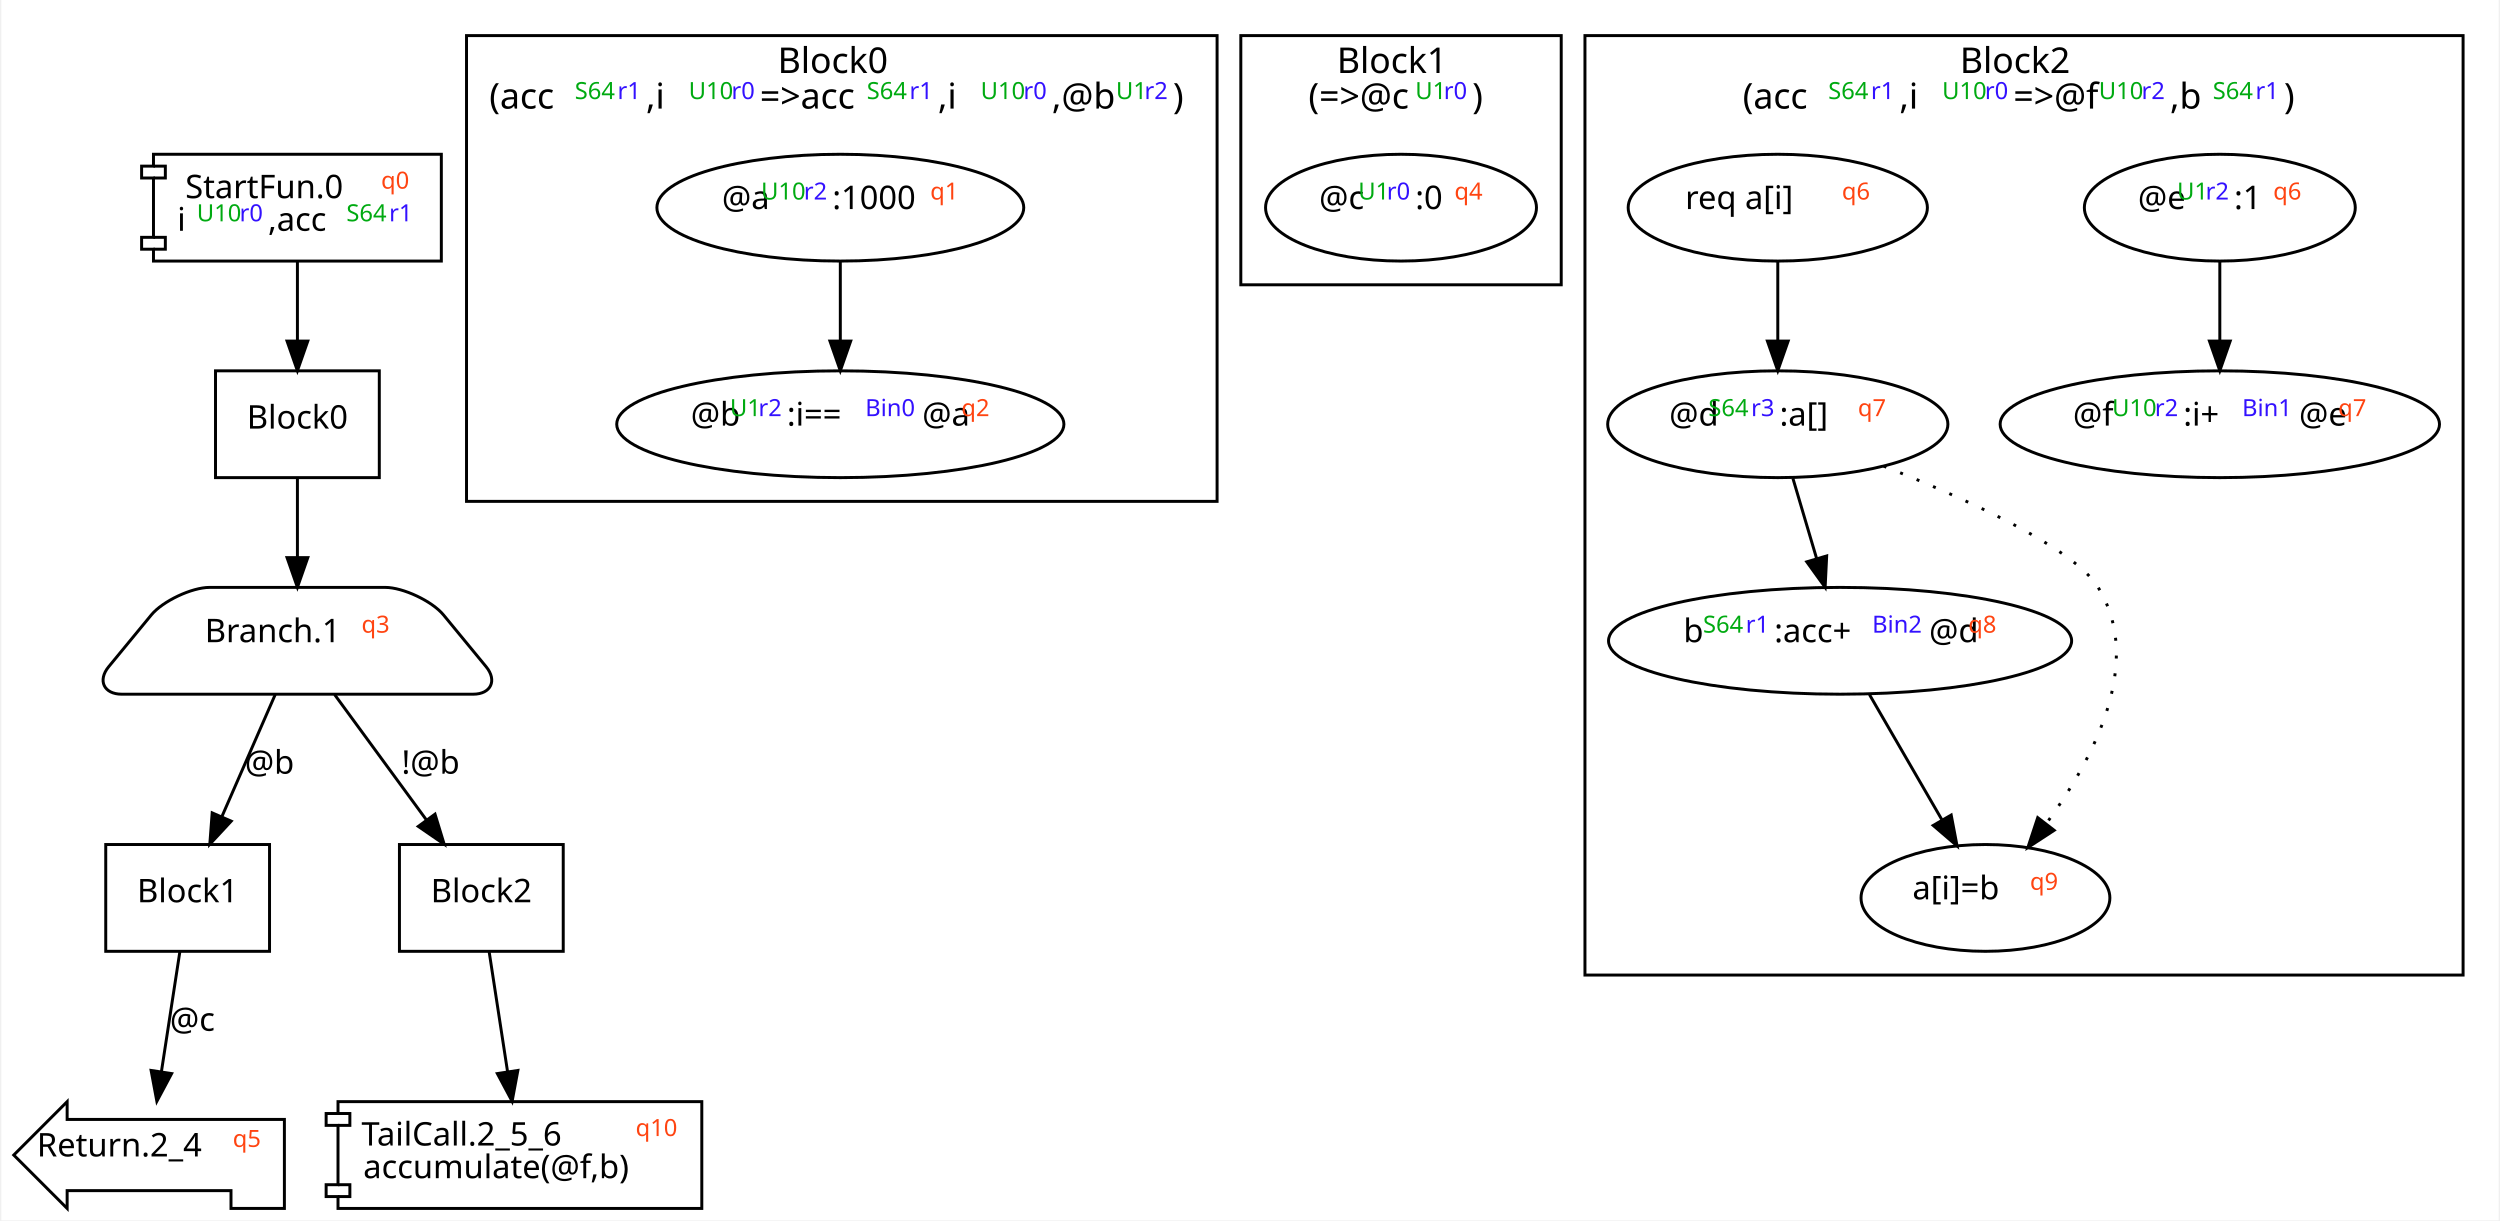
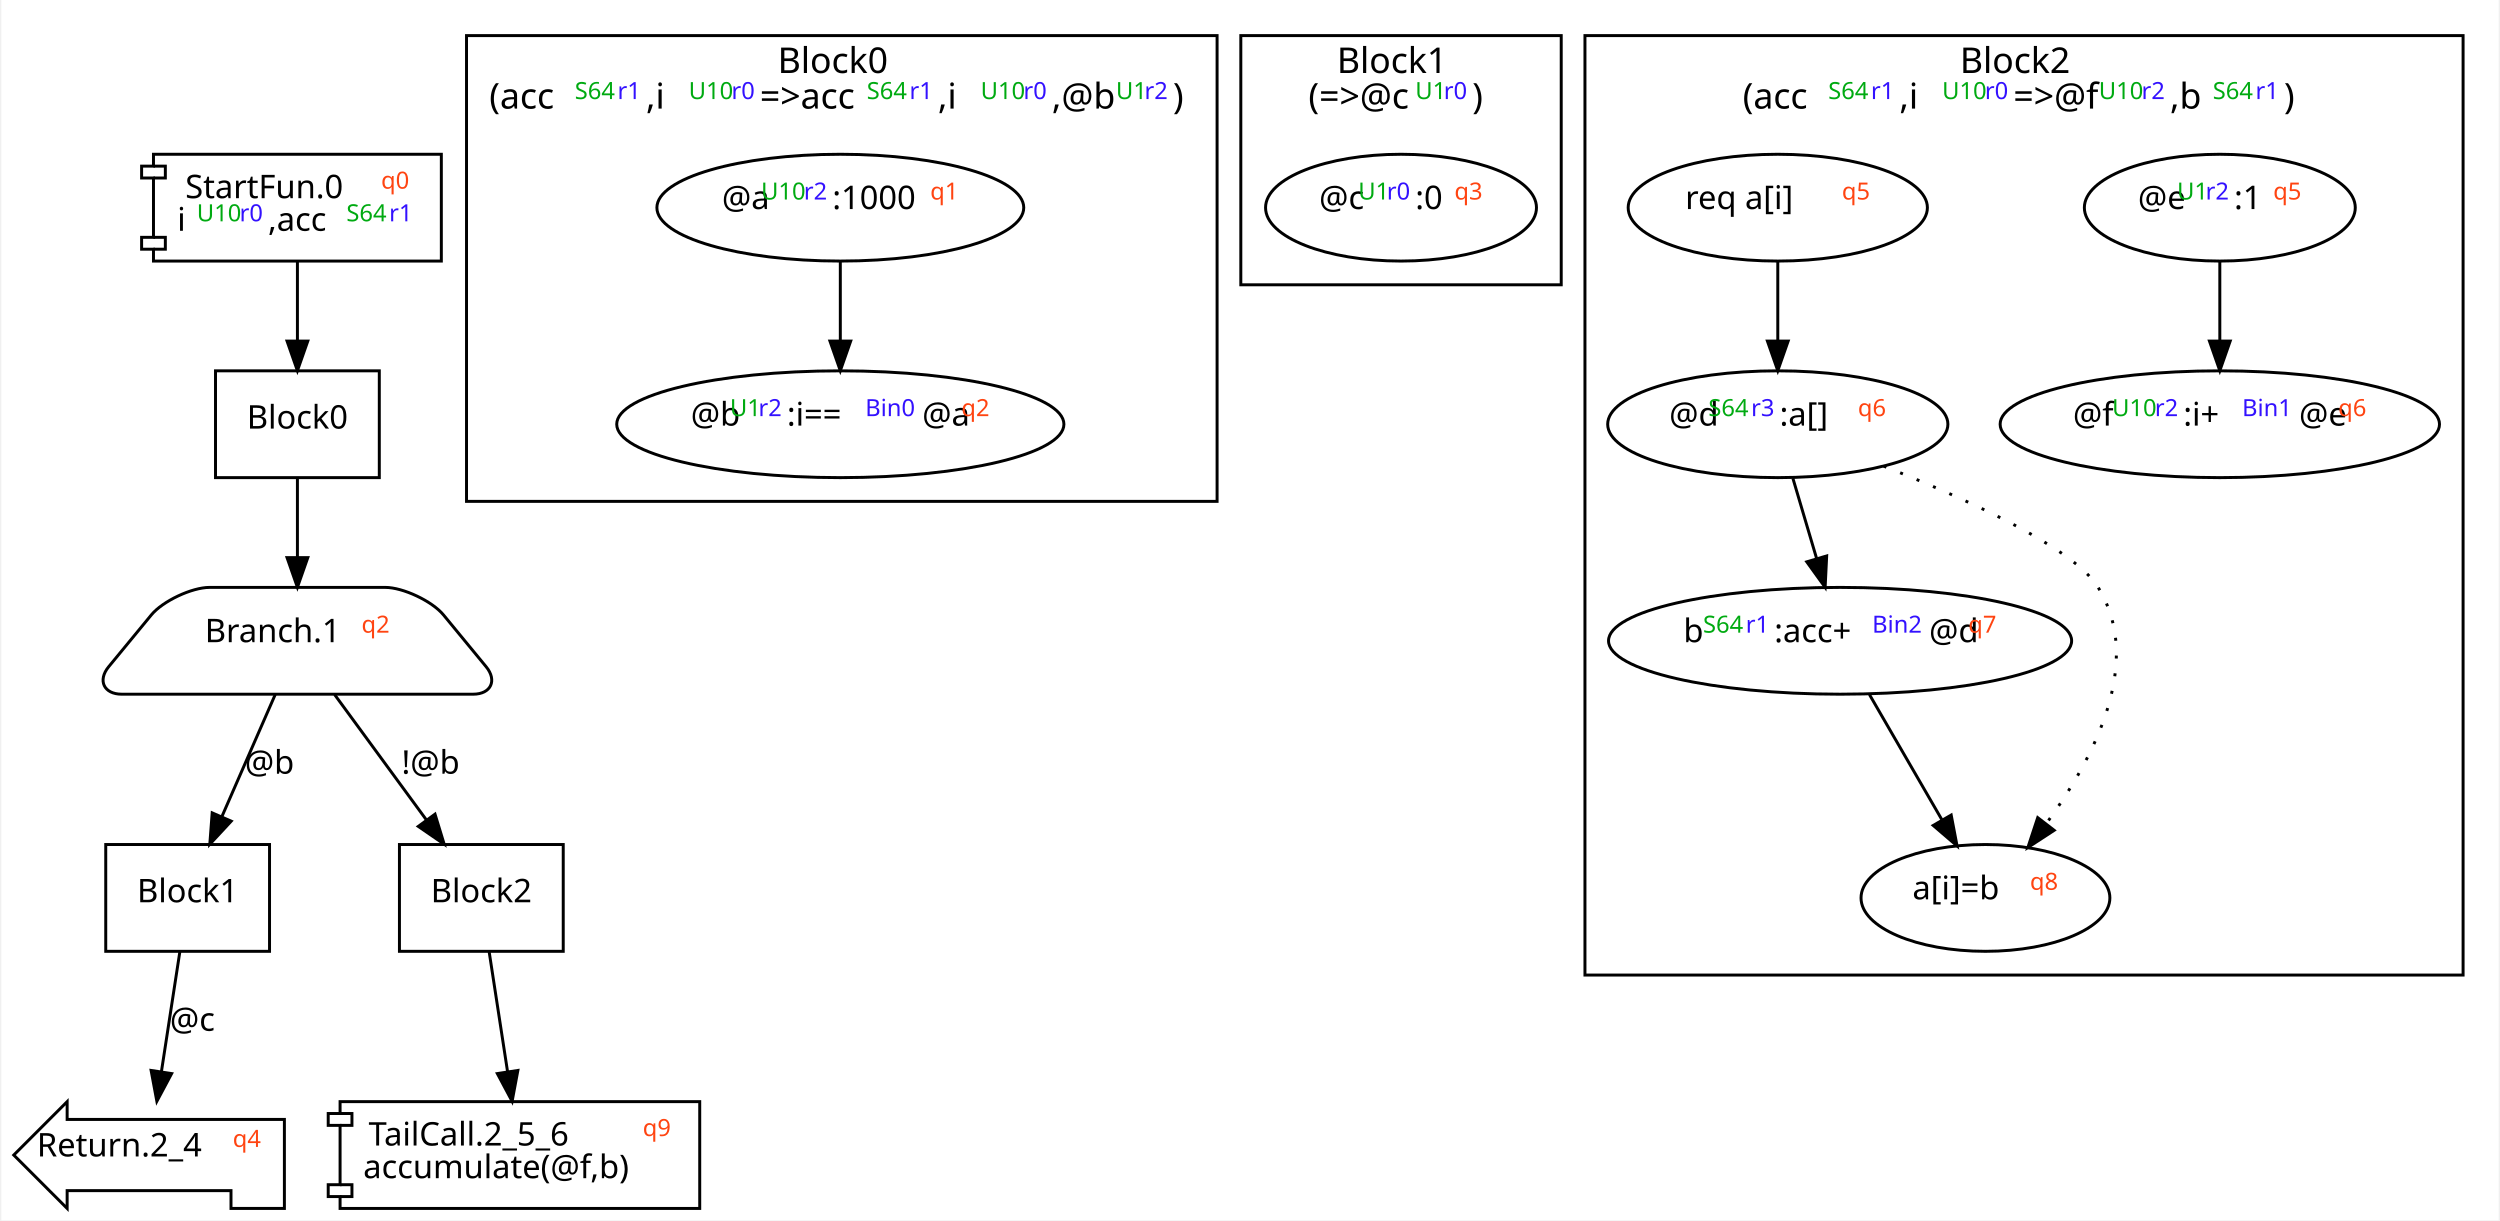
<svg xmlns="http://www.w3.org/2000/svg" width="842pt" height="411pt" viewBox="0.00 0.00 841.81 411.34">
  <g id="graph0" class="graph" transform="scale(1 1) rotate(0) translate(4 407.34)">
    <polygon fill="white" stroke="transparent" points="-4,4 -4,-407.34 837.81,-407.34 837.81,4 -4,4" />
    <g id="clust1" class="cluster">
      <polygon fill="none" stroke="black" points="152.81,-238.34 152.81,-395.34 405.81,-395.34 405.81,-238.34 152.81,-238.34" />
      <text text-anchor="start" x="257.7" y="-382.74" font-family="Monaco" font-size="12.00">Block0</text>
      <text text-anchor="start" x="160.49" y="-370.74" font-family="Monaco" font-size="12.00">(acc</text>
      <text text-anchor="start" x="189.29" y="-370.74" font-family="Monaco" baseline-shift="super" font-size="8.00" fill="#00aa11">S64</text>
      <text text-anchor="start" x="203.69" y="-370.74" font-family="Monaco" baseline-shift="super" font-size="8.00" fill="#3311ff">r1</text>
      <text text-anchor="start" x="213.3" y="-370.74" font-family="Monaco" font-size="12.00">,i</text>
      <text text-anchor="start" x="227.7" y="-370.74" font-family="Monaco" baseline-shift="super" font-size="8.00" fill="#00aa11">U10</text>
      <text text-anchor="start" x="242.1" y="-370.74" font-family="Monaco" baseline-shift="super" font-size="8.00" fill="#3311ff">r0</text>
      <text text-anchor="start" x="251.7" y="-370.74" font-family="Monaco" font-size="12.00">=&gt;acc</text>
      <text text-anchor="start" x="287.71" y="-370.74" font-family="Monaco" baseline-shift="super" font-size="8.00" fill="#00aa11">S64</text>
      <text text-anchor="start" x="302.11" y="-370.74" font-family="Monaco" baseline-shift="super" font-size="8.00" fill="#3311ff">r1</text>
      <text text-anchor="start" x="311.71" y="-370.74" font-family="Monaco" font-size="12.00">,i</text>
      <text text-anchor="start" x="326.11" y="-370.74" font-family="Monaco" baseline-shift="super" font-size="8.00" fill="#00aa11">U10</text>
      <text text-anchor="start" x="340.52" y="-370.74" font-family="Monaco" baseline-shift="super" font-size="8.00" fill="#3311ff">r0</text>
      <text text-anchor="start" x="350.12" y="-370.74" font-family="Monaco" font-size="12.00">,@b</text>
      <text text-anchor="start" x="371.72" y="-370.74" font-family="Monaco" baseline-shift="super" font-size="8.00" fill="#00aa11">U1</text>
      <text text-anchor="start" x="381.32" y="-370.74" font-family="Monaco" baseline-shift="super" font-size="8.00" fill="#3311ff">r2</text>
      <text text-anchor="start" x="390.92" y="-370.74" font-family="Monaco" font-size="12.00">)</text>
    </g>
    <g id="clust2" class="cluster">
      <polygon fill="none" stroke="black" points="413.81,-311.34 413.81,-395.34 521.81,-395.34 521.81,-311.34 413.81,-311.34" />
      <text text-anchor="start" x="446.2" y="-382.74" font-family="Monaco" font-size="12.00">Block1</text>
      <text text-anchor="start" x="436.6" y="-370.74" font-family="Monaco" font-size="12.00">(=&gt;@c</text>
      <text text-anchor="start" x="472.61" y="-370.74" font-family="Monaco" baseline-shift="super" font-size="8.00" fill="#00aa11">U1</text>
      <text text-anchor="start" x="482.21" y="-370.74" font-family="Monaco" baseline-shift="super" font-size="8.00" fill="#3311ff">r0</text>
      <text text-anchor="start" x="491.81" y="-370.74" font-family="Monaco" font-size="12.00">)</text>
    </g>
    <g id="clust3" class="cluster">
      <polygon fill="none" stroke="black" points="529.81,-78.67 529.81,-395.34 825.81,-395.34 825.81,-78.67 529.81,-78.67" />
      <text text-anchor="start" x="656.2" y="-382.74" font-family="Monaco" font-size="12.00">Block2</text>
      <text text-anchor="start" x="582.99" y="-370.74" font-family="Monaco" font-size="12.00">(acc</text>
      <text text-anchor="start" x="611.8" y="-370.74" font-family="Monaco" baseline-shift="super" font-size="8.00" fill="#00aa11">S64</text>
      <text text-anchor="start" x="626.2" y="-370.74" font-family="Monaco" baseline-shift="super" font-size="8.00" fill="#3311ff">r1</text>
      <text text-anchor="start" x="635.8" y="-370.74" font-family="Monaco" font-size="12.00">,i</text>
      <text text-anchor="start" x="650.2" y="-370.74" font-family="Monaco" baseline-shift="super" font-size="8.00" fill="#00aa11">U10</text>
      <text text-anchor="start" x="664.6" y="-370.74" font-family="Monaco" baseline-shift="super" font-size="8.00" fill="#3311ff">r0</text>
      <text text-anchor="start" x="674.21" y="-370.74" font-family="Monaco" font-size="12.00">=&gt;@f</text>
      <text text-anchor="start" x="703.01" y="-370.74" font-family="Monaco" baseline-shift="super" font-size="8.00" fill="#00aa11">U10</text>
      <text text-anchor="start" x="717.41" y="-370.74" font-family="Monaco" baseline-shift="super" font-size="8.00" fill="#3311ff">r2</text>
      <text text-anchor="start" x="727.01" y="-370.74" font-family="Monaco" font-size="12.00">,b</text>
      <text text-anchor="start" x="741.42" y="-370.74" font-family="Monaco" baseline-shift="super" font-size="8.00" fill="#00aa11">S64</text>
      <text text-anchor="start" x="755.82" y="-370.74" font-family="Monaco" baseline-shift="super" font-size="8.00" fill="#3311ff">r1</text>
      <text text-anchor="start" x="765.42" y="-370.74" font-family="Monaco" font-size="12.00">)</text>
    </g>
    <g id="node1" class="node">
      <polygon fill="none" stroke="black" points="144.32,-355.34 47.29,-355.34 47.29,-351.34 43.29,-351.34 43.29,-347.34 47.29,-347.34 47.29,-327.34 43.29,-327.34 43.29,-323.34 47.29,-323.34 47.29,-319.34 144.32,-319.34 144.32,-355.34" />
      <polyline fill="none" stroke="black" points="47.29,-351.34 51.29,-351.34 51.29,-347.34 47.29,-347.34 " />
      <polyline fill="none" stroke="black" points="47.29,-327.34 51.29,-327.34 51.29,-323.34 47.29,-323.34 " />
      <text text-anchor="start" x="58" y="-340.54" font-family="Monaco" font-size="11.00">StartFun.0</text>
      <text text-anchor="start" x="124.01" y="-340.54" font-family="Monaco" baseline-shift="super" font-size="8.00" fill="#ff4411">q0</text>
      <text text-anchor="start" x="55.3" y="-329.54" font-family="Monaco" font-size="11.00">i</text>
      <text text-anchor="start" x="61.9" y="-329.54" font-family="Monaco" baseline-shift="super" font-size="8.00" fill="#00aa11">U10</text>
      <text text-anchor="start" x="76.3" y="-329.54" font-family="Monaco" baseline-shift="super" font-size="8.00" fill="#3311ff">r0</text>
      <text text-anchor="start" x="85.9" y="-329.54" font-family="Monaco" font-size="11.00">,acc</text>
      <text text-anchor="start" x="112.31" y="-329.54" font-family="Monaco" baseline-shift="super" font-size="8.00" fill="#00aa11">S64</text>
      <text text-anchor="start" x="126.71" y="-329.54" font-family="Monaco" baseline-shift="super" font-size="8.00" fill="#3311ff">r1</text>
    </g>
    <g id="node2" class="node">
      <polygon fill="none" stroke="black" points="123.41,-282.34 68.2,-282.34 68.2,-246.34 123.41,-246.34 123.41,-282.34" />
      <text text-anchor="middle" x="95.81" y="-262.87" font-family="Monaco" font-size="11.00">Block0</text>
    </g>
    <g id="edge1" class="edge">
      <path fill="none" stroke="black" d="M95.81,-319.15C95.81,-311.13 95.81,-301.38 95.81,-292.41" />
      <polygon fill="black" stroke="black" points="99.31,-292.37 95.81,-282.37 92.31,-292.37 99.31,-292.37" />
    </g>
    <g id="node3" class="node">
      <path fill="none" stroke="black" d="M125.41,-209.34C125.41,-209.34 66.2,-209.34 66.2,-209.34 60.2,-209.34 50.39,-204.7 46.57,-200.07 46.57,-200.07 32.19,-182.6 32.19,-182.6 28.38,-177.97 30.57,-173.34 36.57,-173.34 36.57,-173.34 155.05,-173.34 155.05,-173.34 161.05,-173.34 163.23,-177.97 159.42,-182.6 159.42,-182.6 145.04,-200.07 145.04,-200.07 141.23,-204.7 131.41,-209.34 125.41,-209.34" />
      <text text-anchor="start" x="64.6" y="-190.87" font-family="Monaco" font-size="11.00">Branch.1</text>
-       <text text-anchor="start" x="117.41" y="-190.87" font-family="Monaco" baseline-shift="super" font-size="8.00" fill="#ff4411">q3</text>
+       <text text-anchor="start" x="117.41" y="-190.87" font-family="Monaco" baseline-shift="super" font-size="8.00" fill="#ff4411">q2</text>
    </g>
    <g id="edge2" class="edge">
      <path fill="none" stroke="black" d="M95.81,-246.15C95.81,-238.13 95.81,-228.38 95.81,-219.41" />
      <polygon fill="black" stroke="black" points="99.31,-219.37 95.81,-209.37 92.31,-219.37 99.31,-219.37" />
    </g>
    <g id="node4" class="node">
      <polygon fill="none" stroke="black" points="86.41,-122.67 31.2,-122.67 31.2,-86.67 86.41,-86.67 86.41,-122.67" />
      <text text-anchor="middle" x="58.81" y="-103.2" font-family="Monaco" font-size="11.00">Block1</text>
    </g>
    <g id="edge3" class="edge">
      <path fill="none" stroke="black" d="M88.32,-173.2C83.15,-161.38 76.19,-145.44 70.32,-132.01" />
      <polygon fill="black" stroke="black" points="73.49,-130.54 66.28,-122.78 67.08,-133.34 73.49,-130.54" />
      <text text-anchor="middle" x="86.41" y="-146.54" font-family="Monaco" font-size="11.00">@b</text>
    </g>
    <g id="node5" class="node">
      <polygon fill="none" stroke="black" points="185.41,-122.67 130.2,-122.67 130.2,-86.67 185.41,-86.67 185.41,-122.67" />
      <text text-anchor="middle" x="157.81" y="-103.2" font-family="Monaco" font-size="11.00">Block2</text>
    </g>
    <g id="edge4" class="edge">
      <path fill="none" stroke="black" d="M108.35,-173.2C117.26,-161.04 129.36,-144.51 139.37,-130.85" />
      <polygon fill="black" stroke="black" points="142.19,-132.91 145.28,-122.78 136.55,-128.78 142.19,-132.91" />
      <text text-anchor="middle" x="140.71" y="-146.54" font-family="Monaco" font-size="11.00">!@b</text>
    </g>
    <g id="node6" class="node">
      <polygon fill="none" stroke="black" points="91.42,-30 18.19,-30 18.19,-36 0.19,-18 18.19,0 18.19,-6 73.42,-6 73.42,0 91.42,0 91.42,-30" />
      <text text-anchor="start" x="8" y="-17.53" font-family="Monaco" font-size="11.00">Return.2_4</text>
-       <text text-anchor="start" x="74.01" y="-17.53" font-family="Monaco" baseline-shift="super" font-size="8.00" fill="#ff4411">q5</text>
+       <text text-anchor="start" x="74.01" y="-17.53" font-family="Monaco" baseline-shift="super" font-size="8.00" fill="#ff4411">q4</text>
    </g>
    <g id="edge5" class="edge">
      <path fill="none" stroke="black" d="M56.18,-86.53C54.4,-74.94 52.01,-59.39 49.97,-46.13" />
      <polygon fill="black" stroke="black" points="53.41,-45.46 48.43,-36.11 46.49,-46.52 53.41,-45.46" />
      <text text-anchor="middle" x="60.41" y="-59.87" font-family="Monaco" font-size="11.00">@c</text>
    </g>
    <g id="node7" class="node">
-       <polygon fill="none" stroke="black" points="232.12,-36 109.49,-36 109.49,-32 105.49,-32 105.49,-28 109.49,-28 109.49,-8 105.49,-8 105.49,-4 109.49,-4 109.49,0 232.12,0 232.12,-36" />
-       <polyline fill="none" stroke="black" points="109.49,-32 113.49,-32 113.49,-28 109.49,-28 " />
-       <polyline fill="none" stroke="black" points="109.49,-8 113.49,-8 113.49,-4 109.49,-4 " />
-       <text text-anchor="start" x="117.4" y="-21.2" font-family="Monaco" font-size="11.00">TailCall.2_5_6</text>
-       <text text-anchor="start" x="209.81" y="-21.2" font-family="Monaco" baseline-shift="super" font-size="8.00" fill="#ff4411">q10</text>
+       <polygon fill="none" stroke="black" points="231.42,-36 110.19,-36 110.19,-32 106.19,-32 106.19,-28 110.19,-28 110.19,-8 106.19,-8 106.19,-4 110.19,-4 110.19,0 231.42,0 231.42,-36" />
+       <polyline fill="none" stroke="black" points="110.19,-32 114.19,-32 114.19,-28 110.19,-28 " />
+       <polyline fill="none" stroke="black" points="110.19,-8 114.19,-8 114.19,-4 110.19,-4 " />
+       <text text-anchor="start" x="119.8" y="-21.2" font-family="Monaco" font-size="11.00">TailCall.2_5_6</text>
+       <text text-anchor="start" x="212.21" y="-21.2" font-family="Monaco" baseline-shift="super" font-size="8.00" fill="#ff4411">q9</text>
      <text text-anchor="start" x="118" y="-10.2" font-family="Monaco" font-size="11.00">accumulate(@f,b)</text>
    </g>
    <g id="edge6" class="edge">
      <path fill="none" stroke="black" d="M160.44,-86.53C162.22,-74.94 164.6,-59.39 166.64,-46.13" />
      <polygon fill="black" stroke="black" points="170.12,-46.52 168.18,-36.11 163.2,-45.46 170.12,-46.52" />
    </g>
    <g id="node8" class="node">
      <ellipse fill="none" stroke="black" cx="278.81" cy="-337.34" rx="61.83" ry="18" />
      <text text-anchor="start" x="238.9" y="-336.87" font-family="Monaco" font-size="11.00">@a</text>
      <text text-anchor="start" x="252.1" y="-336.87" font-family="Monaco" baseline-shift="super" font-size="8.00" fill="#00aa11">U10</text>
      <text text-anchor="start" x="266.5" y="-336.87" font-family="Monaco" baseline-shift="super" font-size="8.00" fill="#3311ff">r2</text>
      <text text-anchor="start" x="276.11" y="-336.87" font-family="Monaco" font-size="11.00">:1000</text>
      <text text-anchor="start" x="309.11" y="-336.87" font-family="Monaco" baseline-shift="super" font-size="8.00" fill="#ff4411">q1</text>
    </g>
    <g id="node9" class="node">
      <ellipse fill="none" stroke="black" cx="278.81" cy="-264.34" rx="75.37" ry="18" />
      <text text-anchor="start" x="228.4" y="-263.87" font-family="Monaco" font-size="11.00">@b</text>
      <text text-anchor="start" x="241.6" y="-263.87" font-family="Monaco" baseline-shift="super" font-size="8.00" fill="#00aa11">U1</text>
      <text text-anchor="start" x="251.2" y="-263.87" font-family="Monaco" baseline-shift="super" font-size="8.00" fill="#3311ff">r2</text>
      <text text-anchor="start" x="260.8" y="-263.87" font-family="Monaco" font-size="11.00">:i==</text>
      <text text-anchor="start" x="287.21" y="-263.87" font-family="Monaco" baseline-shift="super" font-size="8.00" fill="#3311ff">Bin0</text>
      <text text-anchor="start" x="306.41" y="-263.87" font-family="Monaco" font-size="11.00">@a</text>
      <text text-anchor="start" x="319.61" y="-263.87" font-family="Monaco" baseline-shift="super" font-size="8.00" fill="#ff4411">q2</text>
    </g>
    <g id="edge7" class="edge">
      <path fill="none" stroke="black" d="M278.81,-319.15C278.81,-311.13 278.81,-301.38 278.81,-292.41" />
      <polygon fill="black" stroke="black" points="282.31,-292.37 278.81,-282.37 275.31,-292.37 282.31,-292.37" />
    </g>
    <g id="node10" class="node">
      <ellipse fill="none" stroke="black" cx="467.81" cy="-337.34" rx="45.66" ry="18" />
      <text text-anchor="start" x="440.2" y="-336.87" font-family="Monaco" font-size="11.00">@c</text>
      <text text-anchor="start" x="453.4" y="-336.87" font-family="Monaco" baseline-shift="super" font-size="8.00" fill="#00aa11">U1</text>
      <text text-anchor="start" x="463.01" y="-336.87" font-family="Monaco" baseline-shift="super" font-size="8.00" fill="#3311ff">r0</text>
      <text text-anchor="start" x="472.61" y="-336.87" font-family="Monaco" font-size="11.00">:0</text>
-       <text text-anchor="start" x="485.81" y="-336.87" font-family="Monaco" baseline-shift="super" font-size="8.00" fill="#ff4411">q4</text>
+       <text text-anchor="start" x="485.81" y="-336.87" font-family="Monaco" baseline-shift="super" font-size="8.00" fill="#ff4411">q3</text>
    </g>
    <g id="node11" class="node">
      <ellipse fill="none" stroke="black" cx="615.81" cy="-191.34" rx="78.05" ry="18" />
      <text text-anchor="start" x="563" y="-190.87" font-family="Monaco" font-size="11.00">b</text>
      <text text-anchor="start" x="569.6" y="-190.87" font-family="Monaco" baseline-shift="super" font-size="8.00" fill="#00aa11">S64</text>
      <text text-anchor="start" x="584" y="-190.87" font-family="Monaco" baseline-shift="super" font-size="8.00" fill="#3311ff">r1</text>
      <text text-anchor="start" x="593.6" y="-190.87" font-family="Monaco" font-size="11.00">:acc+</text>
      <text text-anchor="start" x="626.61" y="-190.87" font-family="Monaco" baseline-shift="super" font-size="8.00" fill="#3311ff">Bin2</text>
      <text text-anchor="start" x="645.81" y="-190.87" font-family="Monaco" font-size="11.00">@d</text>
-       <text text-anchor="start" x="659.01" y="-190.87" font-family="Monaco" baseline-shift="super" font-size="8.00" fill="#ff4411">q8</text>
+       <text text-anchor="start" x="659.01" y="-190.87" font-family="Monaco" baseline-shift="super" font-size="8.00" fill="#ff4411">q7</text>
    </g>
    <g id="node12" class="node">
      <ellipse fill="none" stroke="black" cx="664.81" cy="-104.67" rx="41.94" ry="18" />
      <text text-anchor="start" x="640.2" y="-104.2" font-family="Monaco" font-size="11.00">a[i]=b</text>
-       <text text-anchor="start" x="679.81" y="-104.2" font-family="Monaco" baseline-shift="super" font-size="8.00" fill="#ff4411">q9</text>
+       <text text-anchor="start" x="679.81" y="-104.2" font-family="Monaco" baseline-shift="super" font-size="8.00" fill="#ff4411">q8</text>
    </g>
    <g id="edge9" class="edge">
      <path fill="none" stroke="black" d="M625.72,-173.2C632.72,-161.11 642.21,-144.71 650.09,-131.09" />
      <polygon fill="black" stroke="black" points="653.26,-132.61 655.24,-122.2 647.2,-129.1 653.26,-132.61" />
    </g>
    <g id="node13" class="node">
      <ellipse fill="none" stroke="black" cx="743.81" cy="-337.34" rx="45.66" ry="18" />
      <text text-anchor="start" x="716.2" y="-336.87" font-family="Monaco" font-size="11.00">@e</text>
      <text text-anchor="start" x="729.4" y="-336.87" font-family="Monaco" baseline-shift="super" font-size="8.00" fill="#00aa11">U1</text>
      <text text-anchor="start" x="739.01" y="-336.87" font-family="Monaco" baseline-shift="super" font-size="8.00" fill="#3311ff">r2</text>
      <text text-anchor="start" x="748.61" y="-336.87" font-family="Monaco" font-size="11.00">:1</text>
-       <text text-anchor="start" x="761.81" y="-336.87" font-family="Monaco" baseline-shift="super" font-size="8.00" fill="#ff4411">q6</text>
+       <text text-anchor="start" x="761.81" y="-336.87" font-family="Monaco" baseline-shift="super" font-size="8.00" fill="#ff4411">q5</text>
    </g>
    <g id="node15" class="node">
      <ellipse fill="none" stroke="black" cx="743.81" cy="-264.34" rx="74.05" ry="18" />
      <text text-anchor="start" x="694.3" y="-263.87" font-family="Monaco" font-size="11.00">@f</text>
      <text text-anchor="start" x="707.5" y="-263.87" font-family="Monaco" baseline-shift="super" font-size="8.00" fill="#00aa11">U10</text>
      <text text-anchor="start" x="721.9" y="-263.87" font-family="Monaco" baseline-shift="super" font-size="8.00" fill="#3311ff">r2</text>
      <text text-anchor="start" x="731.5" y="-263.87" font-family="Monaco" font-size="11.00">:i+</text>
      <text text-anchor="start" x="751.31" y="-263.87" font-family="Monaco" baseline-shift="super" font-size="8.00" fill="#3311ff">Bin1</text>
      <text text-anchor="start" x="770.51" y="-263.87" font-family="Monaco" font-size="11.00">@e</text>
-       <text text-anchor="start" x="783.71" y="-263.87" font-family="Monaco" baseline-shift="super" font-size="8.00" fill="#ff4411">q7</text>
+       <text text-anchor="start" x="783.71" y="-263.87" font-family="Monaco" baseline-shift="super" font-size="8.00" fill="#ff4411">q6</text>
    </g>
    <g id="edge10" class="edge">
      <path fill="none" stroke="black" d="M743.81,-319.15C743.81,-311.13 743.81,-301.38 743.81,-292.41" />
      <polygon fill="black" stroke="black" points="747.31,-292.37 743.81,-282.37 740.31,-292.37 747.31,-292.37" />
    </g>
    <g id="node14" class="node">
      <ellipse fill="none" stroke="black" cx="594.81" cy="-337.34" rx="50.43" ry="18" />
      <text text-anchor="start" x="563.6" y="-336.87" font-family="Monaco" font-size="11.00">req a[i]</text>
-       <text text-anchor="start" x="616.41" y="-336.87" font-family="Monaco" baseline-shift="super" font-size="8.00" fill="#ff4411">q6</text>
+       <text text-anchor="start" x="616.41" y="-336.87" font-family="Monaco" baseline-shift="super" font-size="8.00" fill="#ff4411">q5</text>
    </g>
    <g id="node16" class="node">
      <ellipse fill="none" stroke="black" cx="594.81" cy="-264.34" rx="57.34" ry="18" />
      <text text-anchor="start" x="558.2" y="-263.87" font-family="Monaco" font-size="11.00">@d</text>
      <text text-anchor="start" x="571.4" y="-263.87" font-family="Monaco" baseline-shift="super" font-size="8.00" fill="#00aa11">S64</text>
      <text text-anchor="start" x="585.8" y="-263.87" font-family="Monaco" baseline-shift="super" font-size="8.00" fill="#3311ff">r3</text>
      <text text-anchor="start" x="595.41" y="-263.87" font-family="Monaco" font-size="11.00">:a[]</text>
-       <text text-anchor="start" x="621.81" y="-263.87" font-family="Monaco" baseline-shift="super" font-size="8.00" fill="#ff4411">q7</text>
+       <text text-anchor="start" x="621.81" y="-263.87" font-family="Monaco" baseline-shift="super" font-size="8.00" fill="#ff4411">q6</text>
    </g>
    <g id="edge11" class="edge">
      <path fill="none" stroke="black" d="M594.81,-319.15C594.81,-311.13 594.81,-301.38 594.81,-292.41" />
      <polygon fill="black" stroke="black" points="598.31,-292.37 594.81,-282.37 591.31,-292.37 598.31,-292.37" />
    </g>
    <g id="edge8" class="edge">
      <path fill="none" stroke="black" d="M599.89,-246.15C602.29,-238.04 605.21,-228.17 607.89,-219.11" />
      <polygon fill="black" stroke="black" points="611.29,-219.95 610.77,-209.37 604.58,-217.96 611.29,-219.95" />
    </g>
    <g id="edge12" class="edge">
      <path fill="none" stroke="black" stroke-dasharray="1,5" d="M630.49,-250.22C658.64,-239.06 694.51,-222.76 702.81,-209.34 718.38,-184.15 701.31,-151.6 685.34,-129.76" />
      <polygon fill="black" stroke="black" points="687.98,-127.46 679.11,-121.67 682.43,-131.73 687.98,-127.46" />
    </g>
  </g>
</svg>
